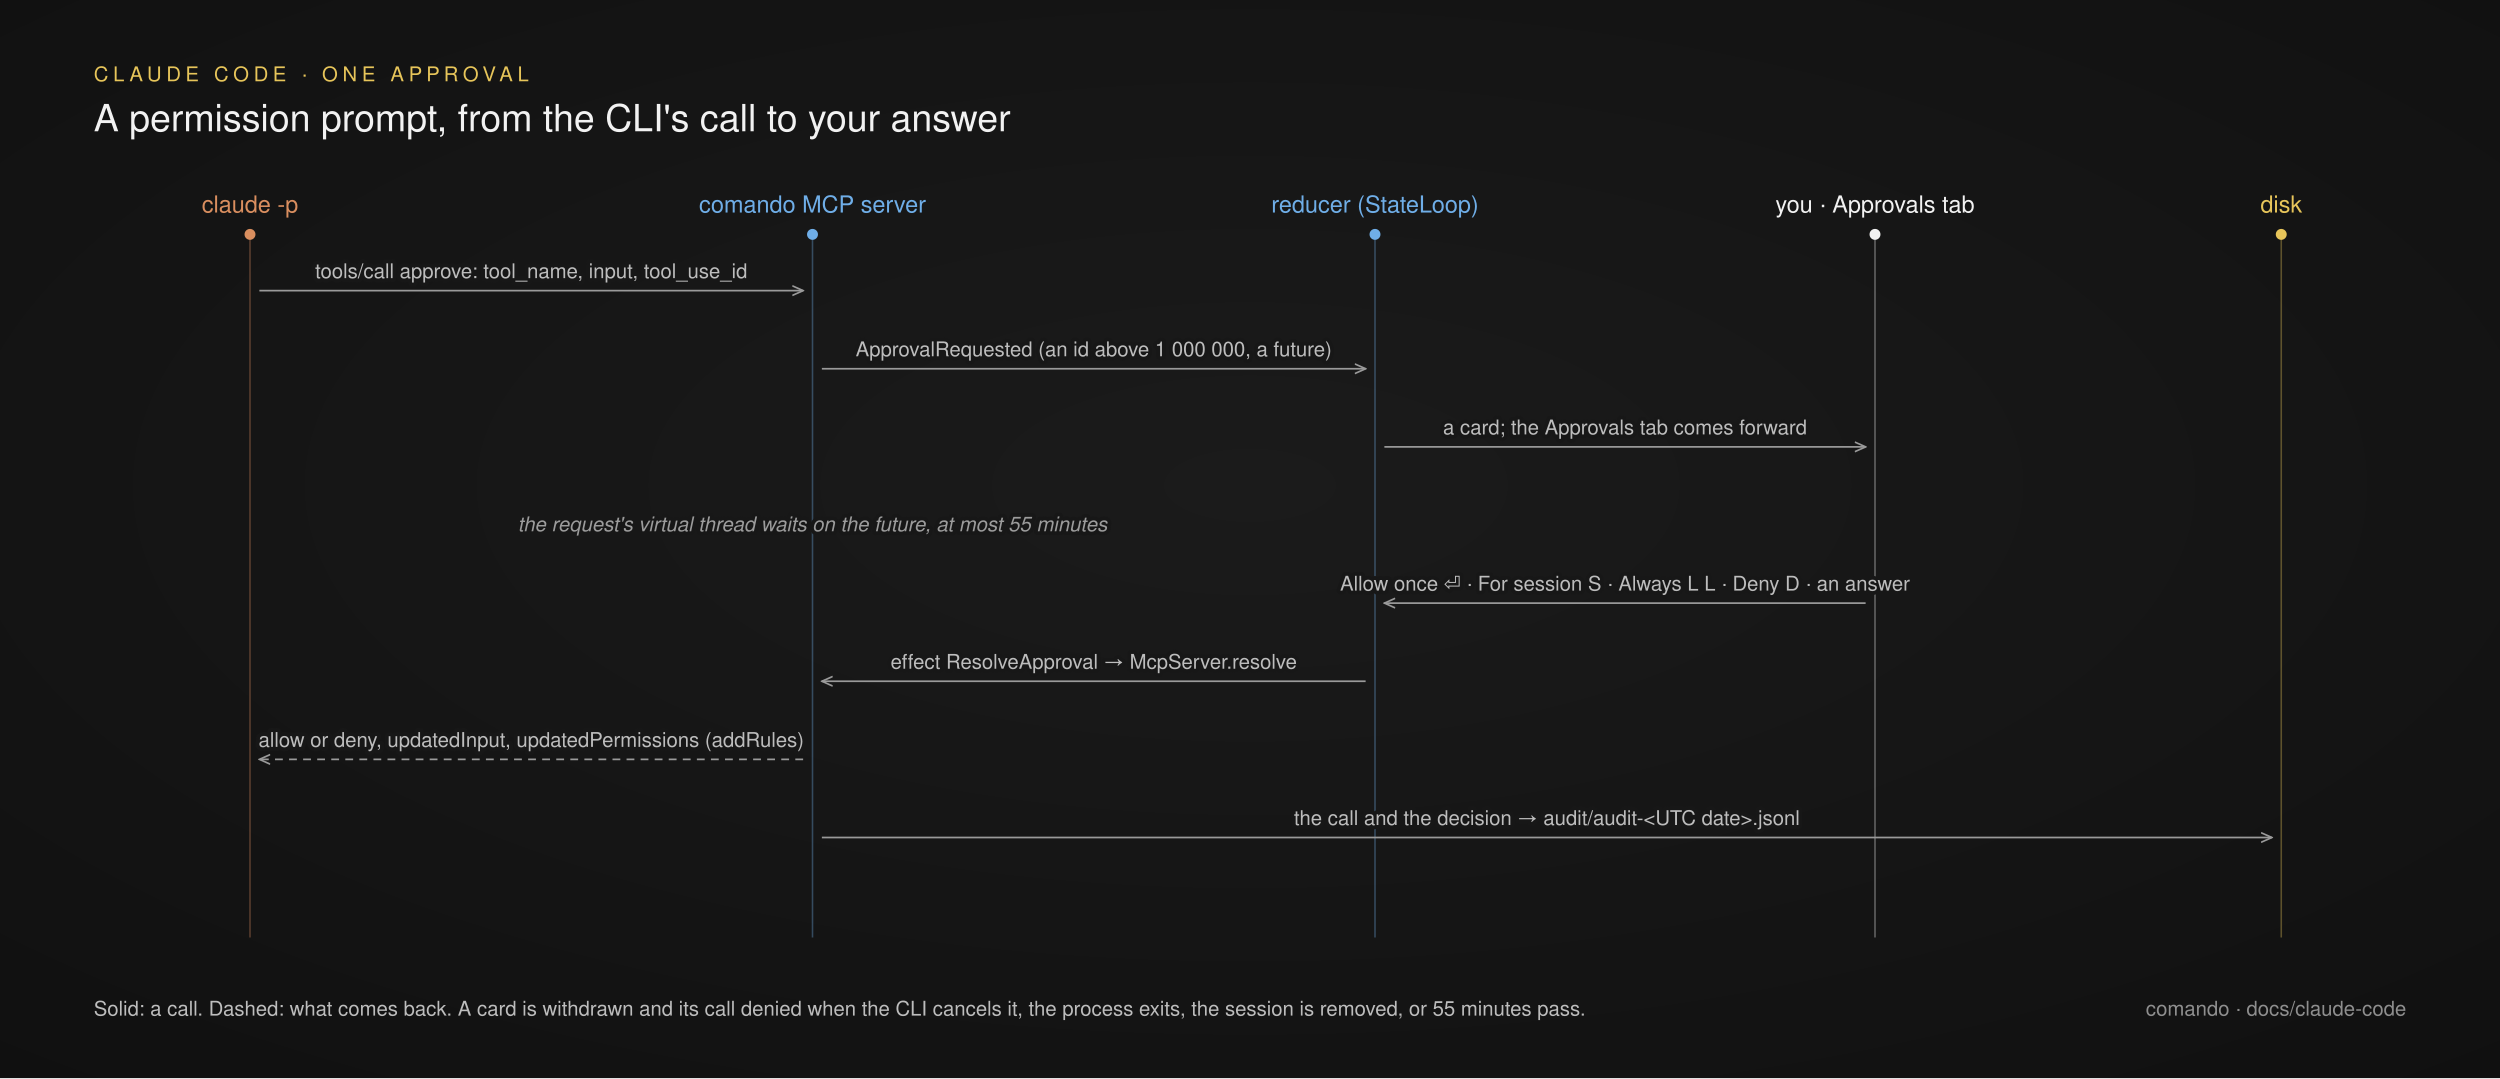
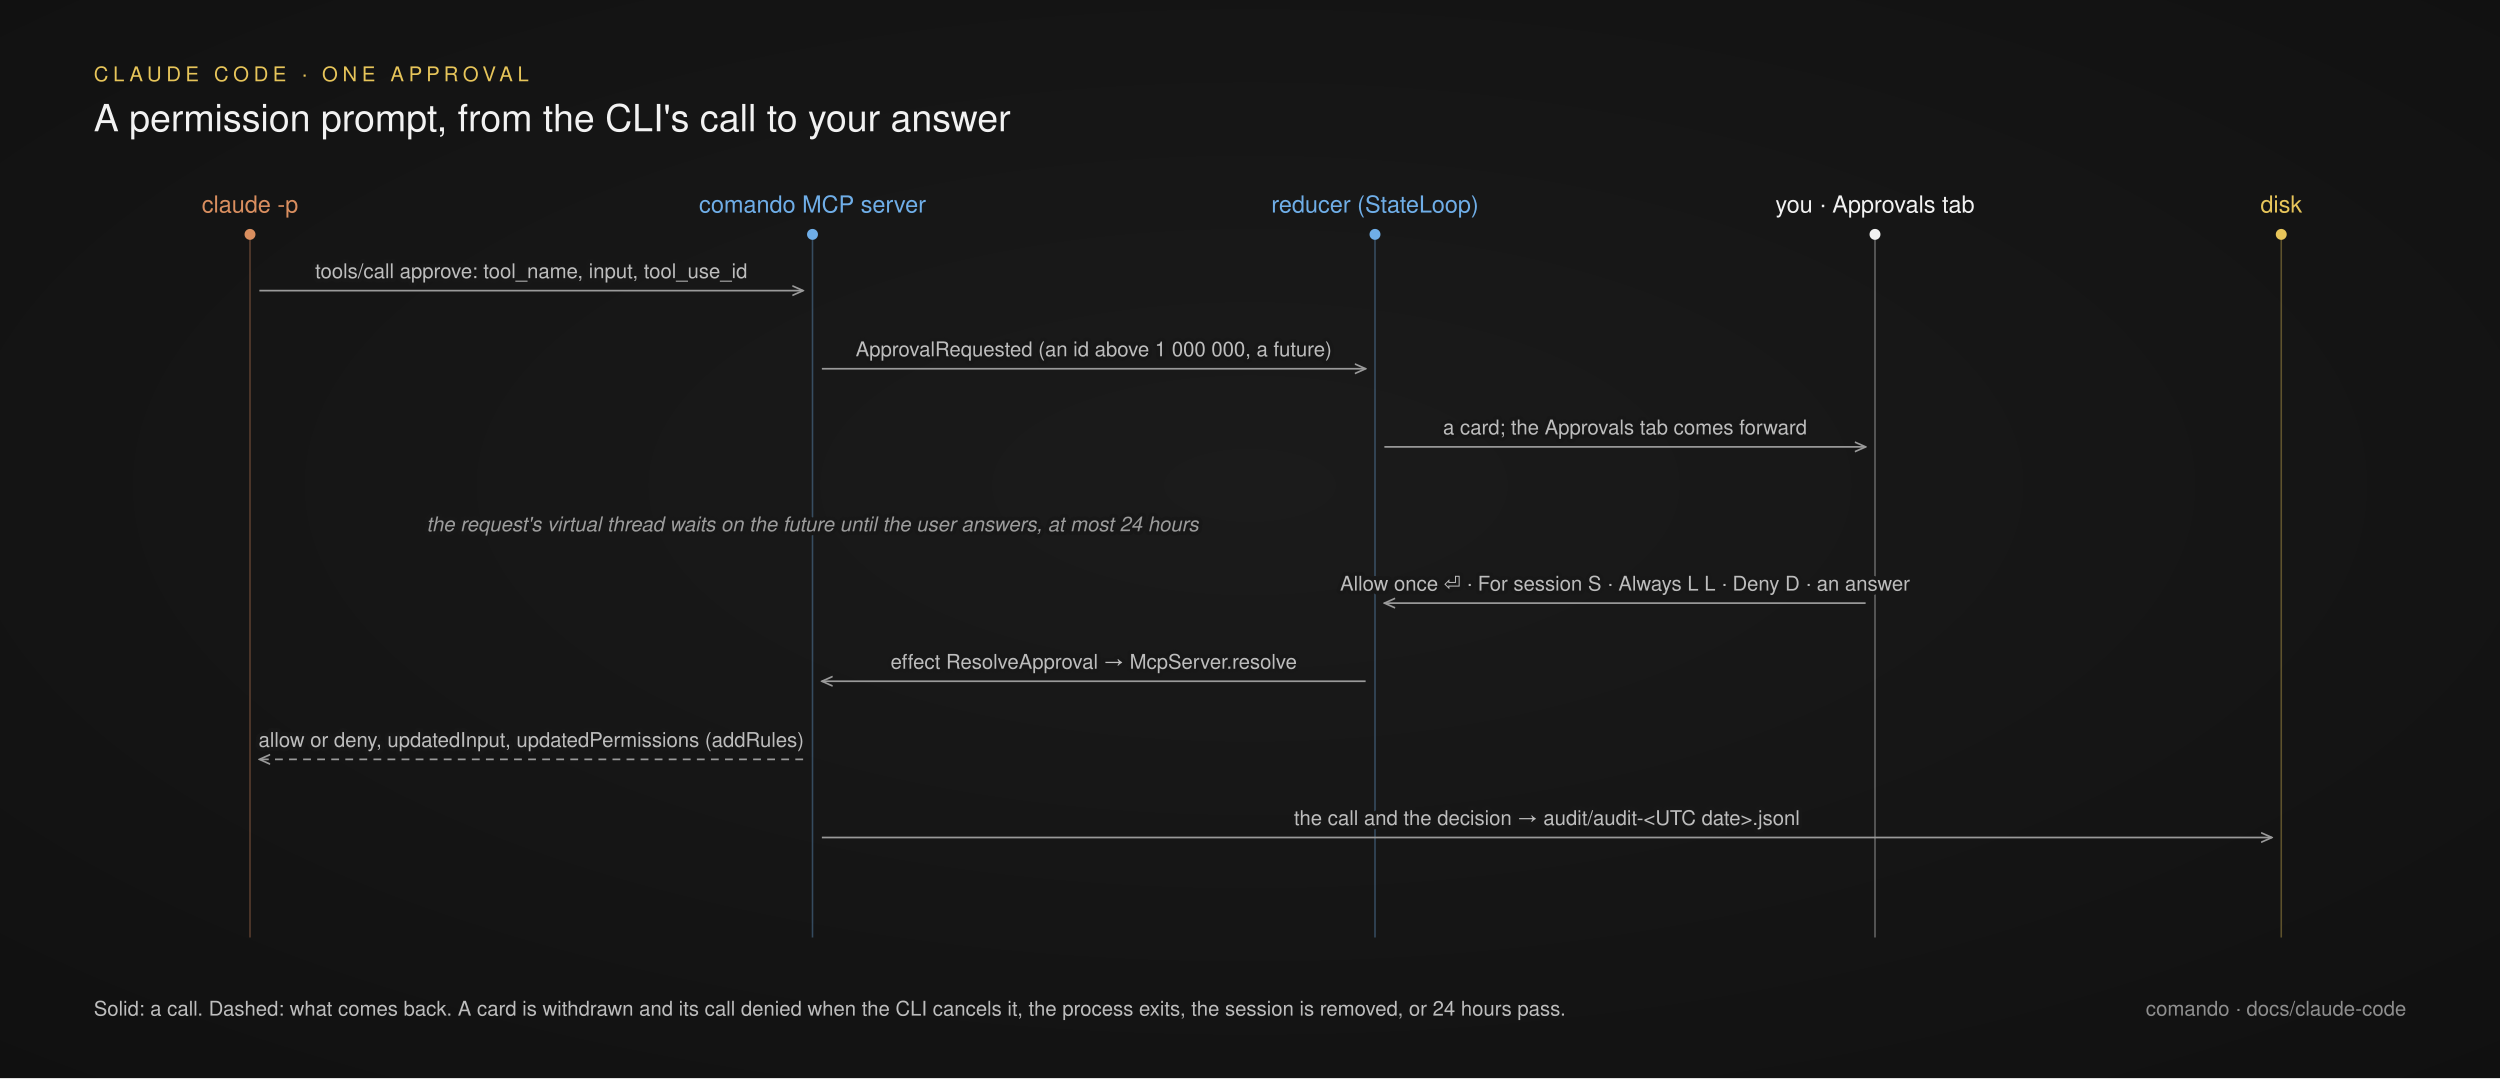
<svg xmlns="http://www.w3.org/2000/svg" width="1600" height="690" viewBox="0 0 1600 690" font-family="Helvetica Neue, Helvetica, Arial, sans-serif">
  <defs>
    <radialGradient id="bg" cx="50%" cy="45%" r="75%">
      <stop offset="0" stop-color="#1B1B1B" />
      <stop offset="1" stop-color="#101010" />
    </radialGradient>
    <marker id="a" viewBox="0 0 10 10" refX="9" refY="5" markerWidth="7" markerHeight="7" orient="auto">
      <path d="M0,1 L9,5 L0,9" fill="none" stroke="#9A9A9A" stroke-width="1.4" />
    </marker>
  </defs>
  <rect width="1600" height="690" fill="url(#bg)" />
  <text x="60" y="52" text-anchor="start" font-size="13" font-weight="500" fill="#E7C55A" letter-spacing="3">CLAUDE CODE · ONE APPROVAL</text>
  <text x="60" y="84" text-anchor="start" font-size="24" font-weight="300" fill="#F2F2F2">A permission prompt, from the CLI's call to your answer</text>
  <text x="160" y="136" text-anchor="middle" font-size="15" font-weight="400" fill="#D98E5F">claude -p</text>
  <line x1="160" y1="150" x2="160" y2="600" stroke="#D98E5F" stroke-opacity="0.35" stroke-width="1.0" />
  <circle cx="160" cy="150" r="3.5" fill="#D98E5F" />
  <text x="520" y="136" text-anchor="middle" font-size="15" font-weight="400" fill="#6FAEE8">comando MCP server</text>
  <line x1="520" y1="150" x2="520" y2="600" stroke="#6FAEE8" stroke-opacity="0.35" stroke-width="1.0" />
  <circle cx="520" cy="150" r="3.5" fill="#6FAEE8" />
  <text x="880" y="136" text-anchor="middle" font-size="15" font-weight="400" fill="#6FAEE8">reducer (StateLoop)</text>
  <line x1="880" y1="150" x2="880" y2="600" stroke="#6FAEE8" stroke-opacity="0.35" stroke-width="1.0" />
  <circle cx="880" cy="150" r="3.5" fill="#6FAEE8" />
  <text x="1200" y="136" text-anchor="middle" font-size="15" font-weight="400" fill="#F2F2F2">you · Approvals tab</text>
  <line x1="1200" y1="150" x2="1200" y2="600" stroke="#F2F2F2" stroke-opacity="0.35" stroke-width="1.0" />
  <circle cx="1200" cy="150" r="3.5" fill="#F2F2F2" />
  <text x="1460" y="136" text-anchor="middle" font-size="15" font-weight="400" fill="#E7C55A">disk</text>
  <line x1="1460" y1="150" x2="1460" y2="600" stroke="#E7C55A" stroke-opacity="0.35" stroke-width="1.0" />
  <circle cx="1460" cy="150" r="3.5" fill="#E7C55A" />
  <line x1="166" y1="186" x2="514" y2="186" stroke="#9A9A9A" stroke-width="1.1" marker-end="url(#a)" />
  <text x="340.0" y="178.0" text-anchor="middle" font-size="13" font-weight="300" fill="#BDBDBD" stroke="#171717" stroke-width="5" paint-order="stroke" stroke-linejoin="round">tools/call approve: tool_name, input, tool_use_id</text>
  <line x1="526" y1="236" x2="874" y2="236" stroke="#9A9A9A" stroke-width="1.1" marker-end="url(#a)" />
  <text x="700.0" y="228.0" text-anchor="middle" font-size="13" font-weight="300" fill="#BDBDBD" stroke="#171717" stroke-width="5" paint-order="stroke" stroke-linejoin="round">ApprovalRequested (an id above 1 000 000, a future)</text>
  <line x1="886" y1="286" x2="1194" y2="286" stroke="#9A9A9A" stroke-width="1.1" marker-end="url(#a)" />
  <text x="1040.0" y="278.0" text-anchor="middle" font-size="13" font-weight="300" fill="#BDBDBD" stroke="#171717" stroke-width="5" paint-order="stroke" stroke-linejoin="round">a card; the Approvals tab comes forward</text>
-   <text x="520" y="340" text-anchor="middle" font-size="13" font-weight="300" fill="#9C9C9C" stroke="#171717" stroke-width="5" paint-order="stroke" stroke-linejoin="round" font-style="italic">the request's virtual thread waits on the future, at most 55 minutes</text>
+   <text x="520" y="340" text-anchor="middle" font-size="13" font-weight="300" fill="#9C9C9C" stroke="#171717" stroke-width="5" paint-order="stroke" stroke-linejoin="round" font-style="italic">the request's virtual thread waits on the future until the user answers, at most 24 hours</text>
  <line x1="1194" y1="386" x2="886" y2="386" stroke="#9A9A9A" stroke-width="1.1" marker-end="url(#a)" />
  <text x="1040.0" y="378.0" text-anchor="middle" font-size="13" font-weight="300" fill="#BDBDBD" stroke="#171717" stroke-width="5" paint-order="stroke" stroke-linejoin="round">Allow once ⏎ · For session S · Always L L · Deny D · an answer</text>
  <line x1="874" y1="436" x2="526" y2="436" stroke="#9A9A9A" stroke-width="1.1" marker-end="url(#a)" />
  <text x="700.0" y="428.0" text-anchor="middle" font-size="13" font-weight="300" fill="#BDBDBD" stroke="#171717" stroke-width="5" paint-order="stroke" stroke-linejoin="round">effect ResolveApproval → McpServer.resolve</text>
  <line x1="514" y1="486" x2="166" y2="486" stroke="#9A9A9A" stroke-width="1.1" stroke-dasharray="5 4" marker-end="url(#a)" />
  <text x="340.0" y="478.0" text-anchor="middle" font-size="13" font-weight="300" fill="#BDBDBD" stroke="#171717" stroke-width="5" paint-order="stroke" stroke-linejoin="round">allow or deny, updatedInput, updatedPermissions (addRules)</text>
  <line x1="526" y1="536" x2="1454" y2="536" stroke="#9A9A9A" stroke-width="1.1" marker-end="url(#a)" />
  <text x="990.0" y="528.0" text-anchor="middle" font-size="13" font-weight="300" fill="#BDBDBD" stroke="#171717" stroke-width="5" paint-order="stroke" stroke-linejoin="round">the call and the decision → audit/audit-&lt;UTC date&gt;.jsonl</text>
-   <text x="60" y="650" text-anchor="start" font-size="13" font-weight="300" fill="#BDBDBD">Solid: a call. Dashed: what comes back. A card is withdrawn and its call denied when the CLI cancels it, the process exits, the session is removed, or 55 minutes pass.</text>
+   <text x="60" y="650" text-anchor="start" font-size="13" font-weight="300" fill="#BDBDBD">Solid: a call. Dashed: what comes back. A card is withdrawn and its call denied when the CLI cancels it, the process exits, the session is removed, or 24 hours pass.</text>
  <text x="1540" y="650" text-anchor="end" font-size="13" font-weight="300" fill="#8E8E8E">comando · docs/claude-code</text>
</svg>
